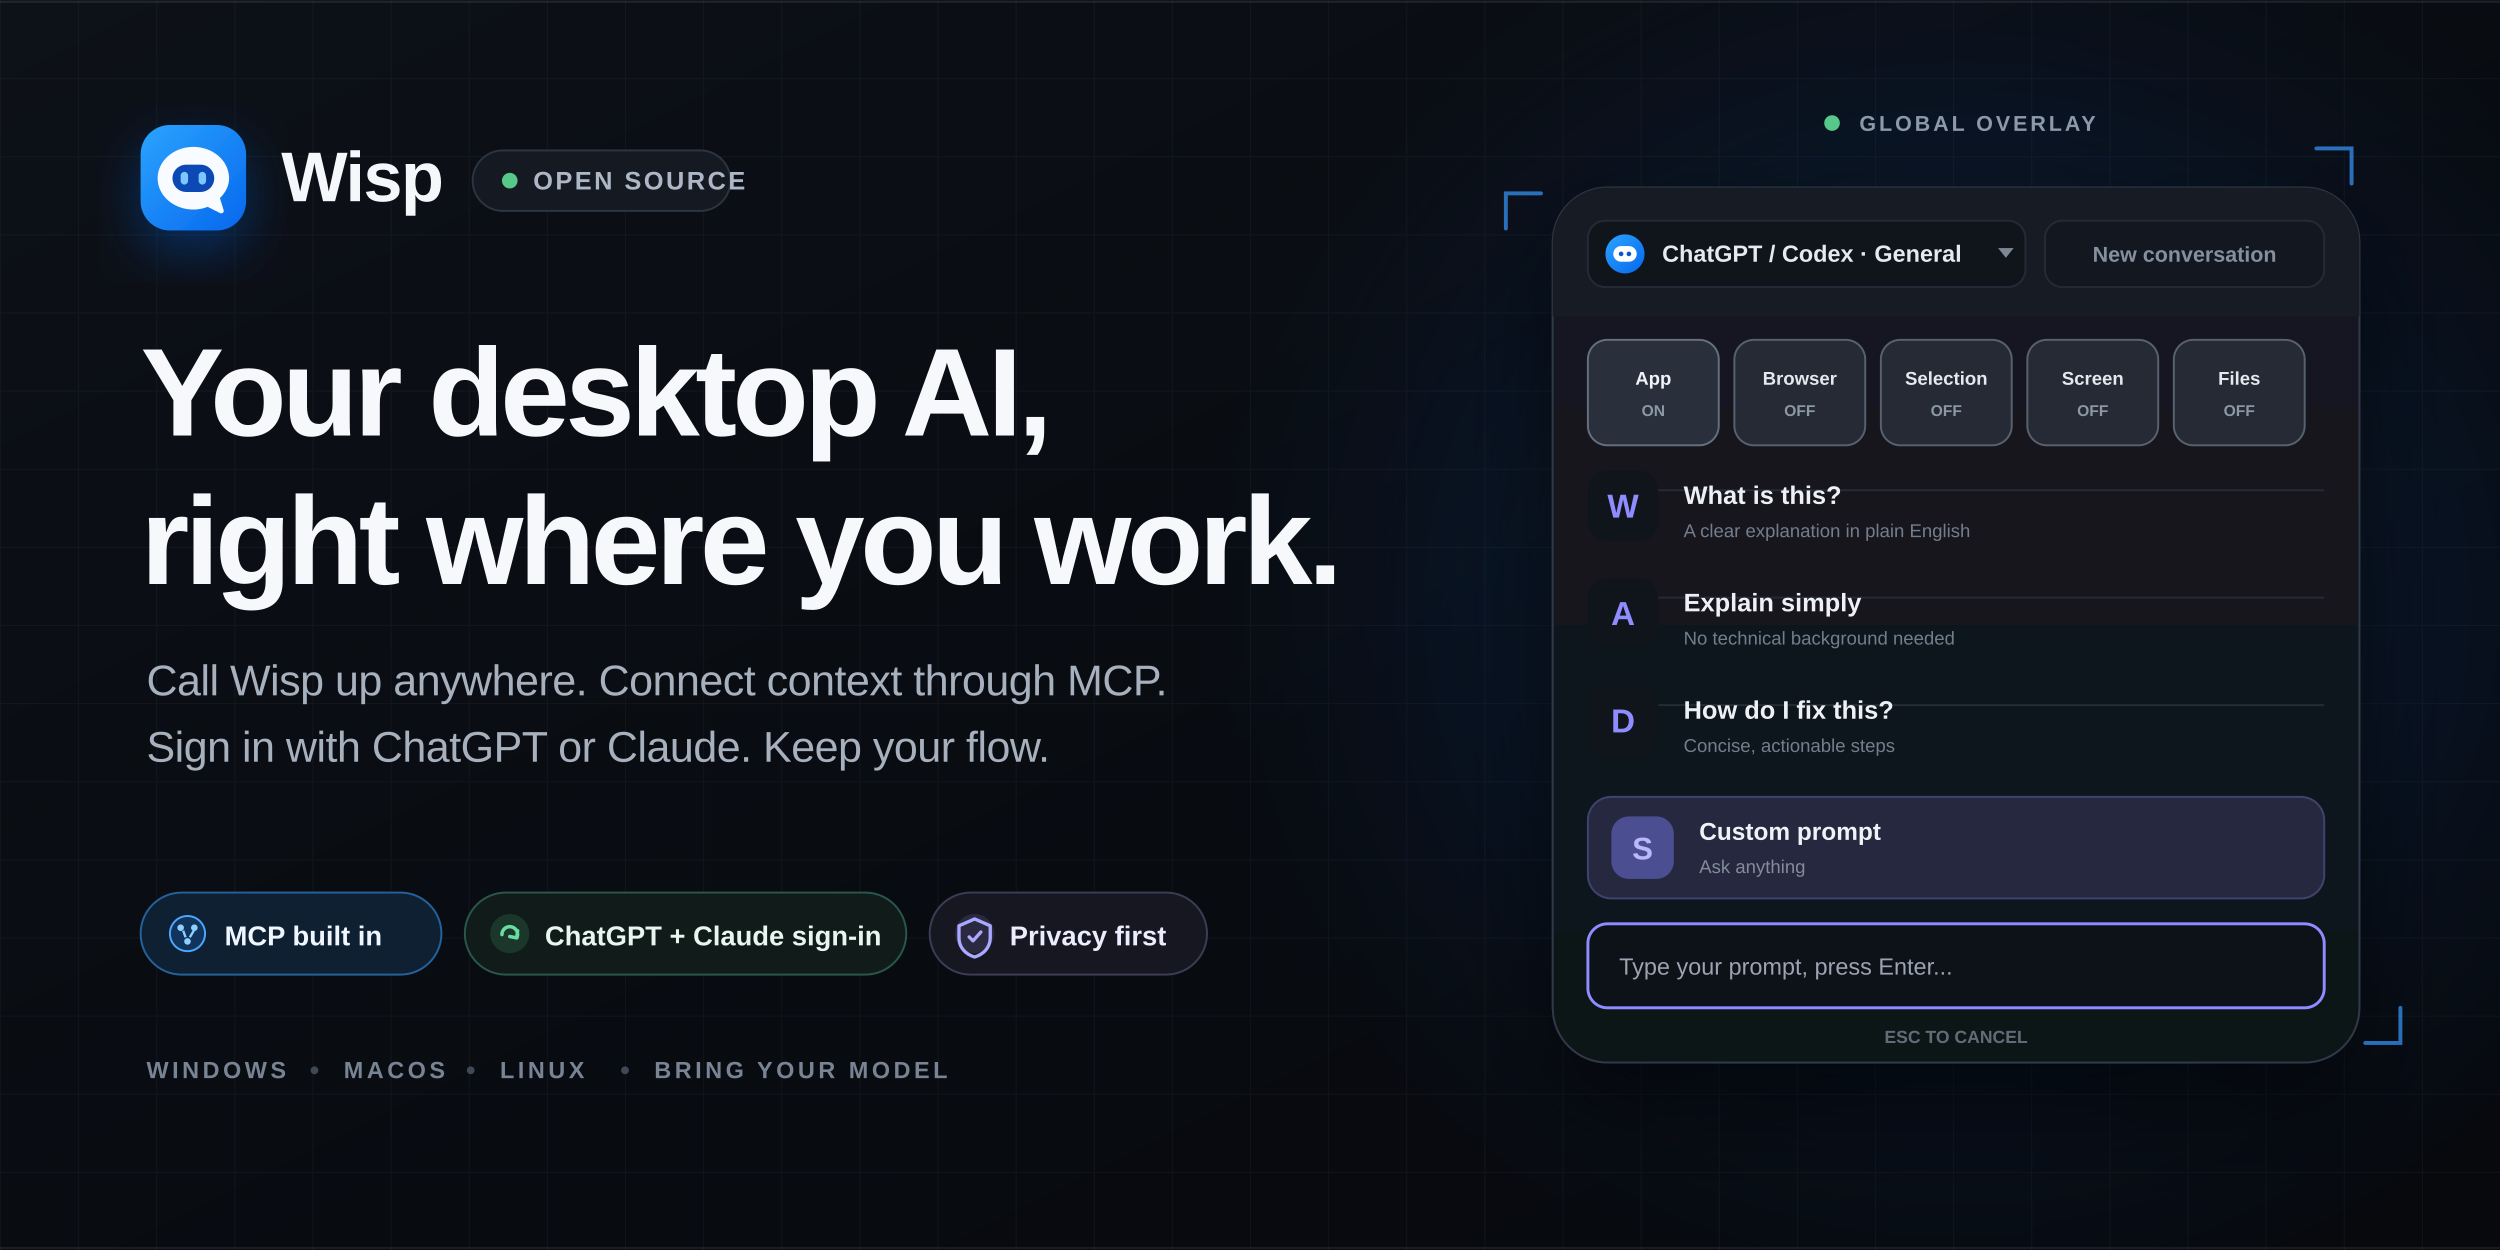
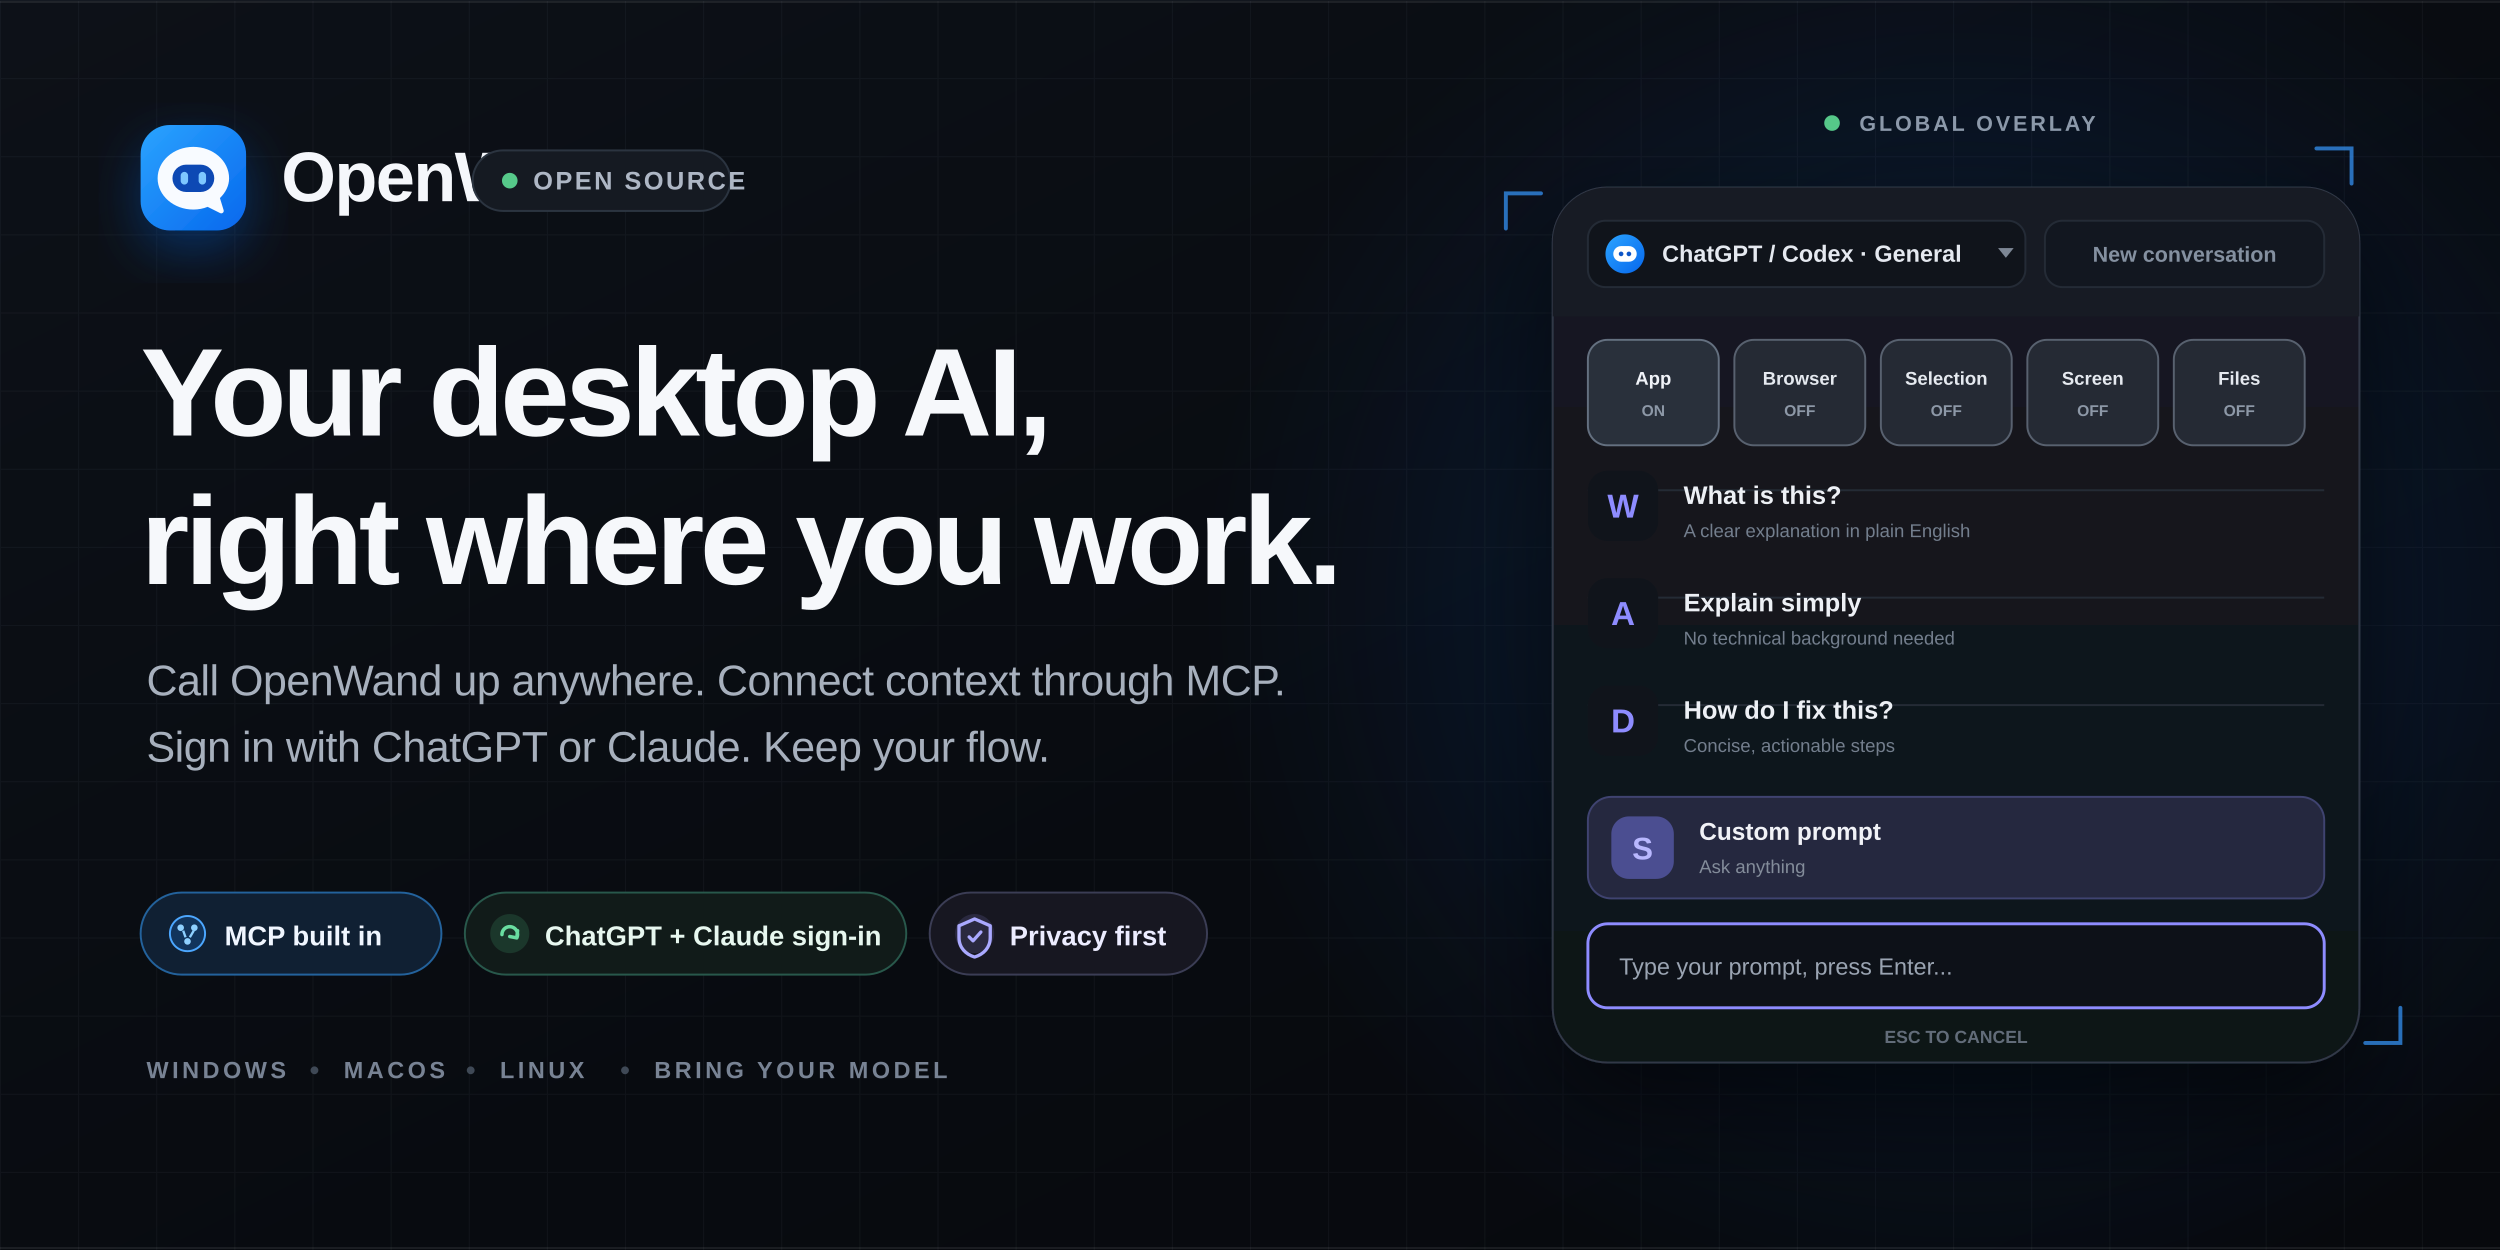
<svg xmlns="http://www.w3.org/2000/svg" width="1280" height="640" viewBox="0 0 1280 640" role="img" aria-labelledby="title description">
  <defs>
    <linearGradient id="background" x1="0" y1="0" x2="1" y2="1">
      <stop offset="0" stop-color="#0d1118" />
      <stop offset="0.58" stop-color="#080b10" />
      <stop offset="1" stop-color="#07090d" />
    </linearGradient>
    <radialGradient id="blue-glow" cx="50%" cy="50%" r="50%">
      <stop offset="0" stop-color="#1684ff" stop-opacity=".32" />
      <stop offset=".48" stop-color="#126fe5" stop-opacity=".12" />
      <stop offset="1" stop-color="#0b4bb7" stop-opacity="0" />
    </radialGradient>
    <linearGradient id="brand-blue" x1="0" y1="0" x2="1" y2="1">
      <stop offset="0" stop-color="#2ba4ff" />
      <stop offset="1" stop-color="#0667ed" />
    </linearGradient>
    <linearGradient id="panel" x1="0" y1="0" x2="0" y2="1">
      <stop offset="0" stop-color="#151a22" />
      <stop offset="1" stop-color="#0e1218" />
    </linearGradient>
    <linearGradient id="selection" x1="0" y1="0" x2="1" y2="0">
      <stop offset="0" stop-color="#1684ff" stop-opacity=".22" />
      <stop offset="1" stop-color="#1684ff" stop-opacity=".06" />
    </linearGradient>
    <pattern id="grid" width="40" height="40" patternUnits="userSpaceOnUse">
      <path d="M40 0H0V40" fill="none" stroke="#93a4ba" stroke-opacity=".055" />
    </pattern>
    <filter id="panel-shadow" x="-30%" y="-30%" width="160%" height="170%">
      <feDropShadow dx="0" dy="24" stdDeviation="26" flood-color="#000" flood-opacity=".55" />
    </filter>
    <filter id="icon-shadow" x="-40%" y="-40%" width="180%" height="190%">
      <feDropShadow dx="0" dy="10" stdDeviation="13" flood-color="#0066ea" flood-opacity=".36" />
    </filter>
    <filter id="soft-shadow" x="-40%" y="-40%" width="180%" height="190%">
      <feDropShadow dx="0" dy="7" stdDeviation="10" flood-color="#000" flood-opacity=".42" />
    </filter>
    <clipPath id="panel-clip">
      <rect x="795" y="96" width="413" height="448" rx="28" />
    </clipPath>
  </defs>
  <rect width="1280" height="640" fill="url(#background)" />
  <rect width="1280" height="640" fill="url(#grid)" />
  <ellipse cx="1004" cy="309" rx="388" ry="370" fill="url(#blue-glow)" />
  <path d="M0 1H1280M0 639H1280" stroke="#fff" stroke-opacity=".08" />
  <g transform="translate(72 64)">
    <g filter="url(#icon-shadow)">
      <rect width="54" height="54" rx="15" fill="url(#brand-blue)" />
      <path d="M27 11.2c-10.1 0-18.3 7.2-18.3 16.1 0 8.8 8.2 16 18.3 16 2.6 0 5.1-.5 7.3-1.4l6.4 3.2c1 .5 2.1-.4 1.8-1.5l-1.9-6.2c2.9-2.8 4.7-6.3 4.7-10.1 0-8.9-8.2-16.1-18.3-16.1Z" fill="#f8fbff" />
      <rect x="16.3" y="20.3" width="21.4" height="14" rx="7" fill="#0d48b4" />
      <rect x="20.5" y="24" width="3.8" height="6.5" rx="1.9" fill="#7dc7ff" />
      <rect x="29.7" y="24" width="3.8" height="6.5" rx="1.9" fill="#7dc7ff" />
    </g>
-     <text x="72" y="39" fill="#f5f7fb" font-family="Segoe UI, Arial, sans-serif" font-size="36" font-weight="700" letter-spacing="-.8">Wisp</text>
+     <text x="72" y="39" fill="#f5f7fb" font-family="Segoe UI, Arial, sans-serif" font-size="36" font-weight="700" letter-spacing="-.8">OpenWand</text>
    <rect x="170" y="13" width="132" height="31" rx="15.5" fill="#151a22" stroke="#2b3440" />
    <circle cx="189" cy="28.5" r="4" fill="#56c98a" />
    <text x="201" y="33" fill="#aeb7c5" font-family="Segoe UI, Arial, sans-serif" font-size="13" font-weight="700" letter-spacing="1.25">OPEN SOURCE</text>
  </g>
  <g font-family="Segoe UI, Arial, sans-serif">
    <text x="72" y="223" fill="#f6f8fb" font-size="64" font-weight="750" letter-spacing="-2.3">
      <tspan x="72" dy="0">Your desktop AI,</tspan>
      <tspan x="72" dy="76">right where you work.</tspan>
    </text>
    <text x="75" y="356" fill="#a7b0bd" font-size="22" font-weight="450" letter-spacing="-.25">
-       <tspan x="75" dy="0">Call Wisp up anywhere. Connect context through MCP.</tspan>
+       <tspan x="75" dy="0">Call OpenWand up anywhere. Connect context through MCP.</tspan>
      <tspan x="75" dy="34">Sign in with ChatGPT or Claude. Keep your flow.</tspan>
    </text>
  </g>
  <g transform="translate(72 457)" font-family="Segoe UI, Arial, sans-serif">
    <g>
      <rect width="154" height="42" rx="21" fill="#102033" stroke="#23629c" />
      <circle cx="24" cy="21" r="9" fill="#1684ff" fill-opacity=".2" stroke="#4ca7ff" />
      <circle cx="20.5" cy="18" r="1.7" fill="#8ed0ff" />
      <circle cx="27.5" cy="18" r="1.7" fill="#8ed0ff" />
      <circle cx="24" cy="25" r="1.7" fill="#8ed0ff" />
      <path d="m21.8 19.5 1.2 3.4m4.2-3.4-2 3.4" fill="none" stroke="#8ed0ff" stroke-width="1.2" />
      <text x="43" y="27" fill="#f0f6ff" font-size="14" font-weight="750">MCP built in</text>
    </g>
    <g transform="translate(166)">
      <rect width="226" height="42" rx="21" fill="#111b19" stroke="#28584b" />
      <circle cx="23" cy="21" r="10" fill="#56c98a" fill-opacity=".16" />
      <path d="M19 21.5a4 4 0 1 1 7.6 1.7M27 19.5l-.4 3.7-3.6-.7" fill="none" stroke="#69dda0" stroke-width="1.8" stroke-linecap="round" stroke-linejoin="round" />
      <text x="41" y="27" fill="#e7f7ef" font-size="14" font-weight="700">ChatGPT + Claude sign-in</text>
    </g>
    <g transform="translate(404)">
      <rect width="142" height="42" rx="21" fill="#171721" stroke="#3b3d55" />
      <circle cx="23" cy="21" r="10" fill="#9e9cff" fill-opacity=".14" />
      <path d="M23 13.5 31 17v6c0 5.2-3.4 8.6-8 10-4.6-1.4-8-4.8-8-10v-6Zm-2.8 9.2 2 2 4-4.5" fill="none" stroke="#aaa9ff" stroke-width="1.7" stroke-linecap="round" stroke-linejoin="round" />
      <text x="41" y="27" fill="#ececff" font-size="14" font-weight="700">Privacy first</text>
    </g>
  </g>
  <g transform="translate(75 552)" font-family="Segoe UI, Arial, sans-serif" fill="#788394">
    <text y="0" font-size="12" font-weight="700" letter-spacing="1.8">WINDOWS</text>
    <circle cx="86" cy="-4" r="2" fill="#3f4956" />
    <text x="101" y="0" font-size="12" font-weight="700" letter-spacing="1.8">MACOS</text>
    <circle cx="166" cy="-4" r="2" fill="#3f4956" />
    <text x="181" y="0" font-size="12" font-weight="700" letter-spacing="1.8">LINUX</text>
    <circle cx="245" cy="-4" r="2" fill="#3f4956" />
    <text x="260" y="0" font-size="12" font-weight="700" letter-spacing="1.8">BRING YOUR MODEL</text>
  </g>
  <g transform="translate(952 67)" font-family="Segoe UI, Arial, sans-serif">
    <circle cx="-14" cy="-4" r="4" fill="#56c98a" />
    <text x="0" y="0" fill="#8d9aab" font-size="11" font-weight="750" letter-spacing="1.5">GLOBAL OVERLAY</text>
  </g>
  <g filter="url(#panel-shadow)">
    <rect x="795" y="96" width="413" height="448" rx="28" fill="url(#panel)" stroke="#303946" />
  </g>
  <g clip-path="url(#panel-clip)" font-family="Segoe UI, Arial, sans-serif">
    <rect x="795" y="96" width="413" height="66" fill="#171b24" />
    <rect x="813" y="113" width="224" height="34" rx="9" fill="#10141b" stroke="#242b36" />
    <circle cx="832" cy="130" r="10" fill="url(#brand-blue)" />
    <rect x="826" y="126" width="12" height="8" rx="4" fill="#fff" />
    <circle cx="830" cy="130" r="1.2" fill="#0d55c7" />
    <circle cx="834" cy="130" r="1.2" fill="#0d55c7" />
    <text x="851" y="134" fill="#e5e9f0" font-size="12" font-weight="650">ChatGPT / Codex · General</text>
    <path d="m1023 127 4 5 4-5Z" fill="#7d8795" />
    <rect x="1047" y="113" width="143" height="34" rx="9" fill="#121720" stroke="#242b36" />
    <text x="1118.5" y="134" text-anchor="middle" fill="#8490a0" font-size="11" font-weight="650">New conversation</text>
    <g font-size="9.5" font-weight="650" text-anchor="middle">
      <g transform="translate(813 174)">
        <rect width="67" height="54" rx="10" fill="#29303b" stroke="#647080" />
        <text x="33.5" y="23" fill="#f0f3f8">App</text>
        <text x="33.5" y="39" fill="#8d98a7" font-size="8">ON</text>
      </g>
      <g transform="translate(888 174)">
        <rect width="67" height="54" rx="10" fill="#252a34" stroke="#58616f" />
        <text x="33.5" y="23" fill="#e5e9ef">Browser</text>
        <text x="33.5" y="39" fill="#8d98a7" font-size="8">OFF</text>
      </g>
      <g transform="translate(963 174)">
        <rect width="67" height="54" rx="10" fill="#252a34" stroke="#58616f" />
        <text x="33.5" y="23" fill="#e5e9ef">Selection</text>
        <text x="33.5" y="39" fill="#8d98a7" font-size="8">OFF</text>
      </g>
      <g transform="translate(1038 174)">
        <rect width="67" height="54" rx="10" fill="#252a34" stroke="#58616f" />
        <text x="33.5" y="23" fill="#e5e9ef">Screen</text>
        <text x="33.5" y="39" fill="#8d98a7" font-size="8">OFF</text>
      </g>
      <g transform="translate(1113 174)">
        <rect width="67" height="54" rx="10" fill="#252a34" stroke="#58616f" />
        <text x="33.5" y="23" fill="#e5e9ef">Files</text>
        <text x="33.5" y="39" fill="#8d98a7" font-size="8">OFF</text>
      </g>
    </g>
    <g>
      <path d="M813 251H1190M813 306H1190M813 361H1190" stroke="#242b35" />
      <g transform="translate(813 241)">
        <rect width="36" height="36" rx="10" fill="#10141b" />
        <text x="18" y="24" text-anchor="middle" fill="#8e8cff" font-size="17" font-weight="750">W</text>
        <text x="49" y="17" fill="#edf0f5" font-size="13" font-weight="650">What is this?</text>
        <text x="49" y="34" fill="#737e8d" font-size="9.5">A clear explanation in plain English</text>
      </g>
      <g transform="translate(813 296)">
        <rect width="36" height="36" rx="10" fill="#10141b" />
        <text x="18" y="24" text-anchor="middle" fill="#8e8cff" font-size="17" font-weight="750">A</text>
        <text x="49" y="17" fill="#edf0f5" font-size="13" font-weight="650">Explain simply</text>
        <text x="49" y="34" fill="#737e8d" font-size="9.5">No technical background needed</text>
      </g>
      <g transform="translate(813 351)">
        <rect width="36" height="36" rx="10" fill="#10141b" />
        <text x="18" y="24" text-anchor="middle" fill="#8e8cff" font-size="17" font-weight="750">D</text>
        <text x="49" y="17" fill="#edf0f5" font-size="13" font-weight="650">How do I fix this?</text>
        <text x="49" y="34" fill="#737e8d" font-size="9.5">Concise, actionable steps</text>
      </g>
    </g>
    <rect x="813" y="408" width="377" height="52" rx="12" fill="#25283f" stroke="#3f4370" />
    <rect x="825" y="418" width="32" height="32" rx="9" fill="#4b4e91" />
    <text x="841" y="440" text-anchor="middle" fill="#b9b8ff" font-size="16" font-weight="750">S</text>
    <text x="870" y="430" fill="#f1f2f7" font-size="12.5" font-weight="650">Custom prompt</text>
    <text x="870" y="447" fill="#838c9a" font-size="9.5">Ask anything</text>
    <rect x="813" y="473" width="377" height="43" rx="10" fill="#0d1118" stroke="#8e8cff" stroke-width="1.5" />
    <text x="829" y="499" fill="#9aa4b2" font-size="12">Type your prompt, press Enter...</text>
    <text x="1001.5" y="534" text-anchor="middle" fill="#626c79" font-size="9" font-weight="600">ESC TO CANCEL</text>
  </g>
  <g fill="none" stroke="#3699ff" stroke-width="2" stroke-linecap="round" opacity=".7">
    <path d="M771 117v-18h18M1186 76h18v18M1229 516v18h-18" />
  </g>
</svg>
